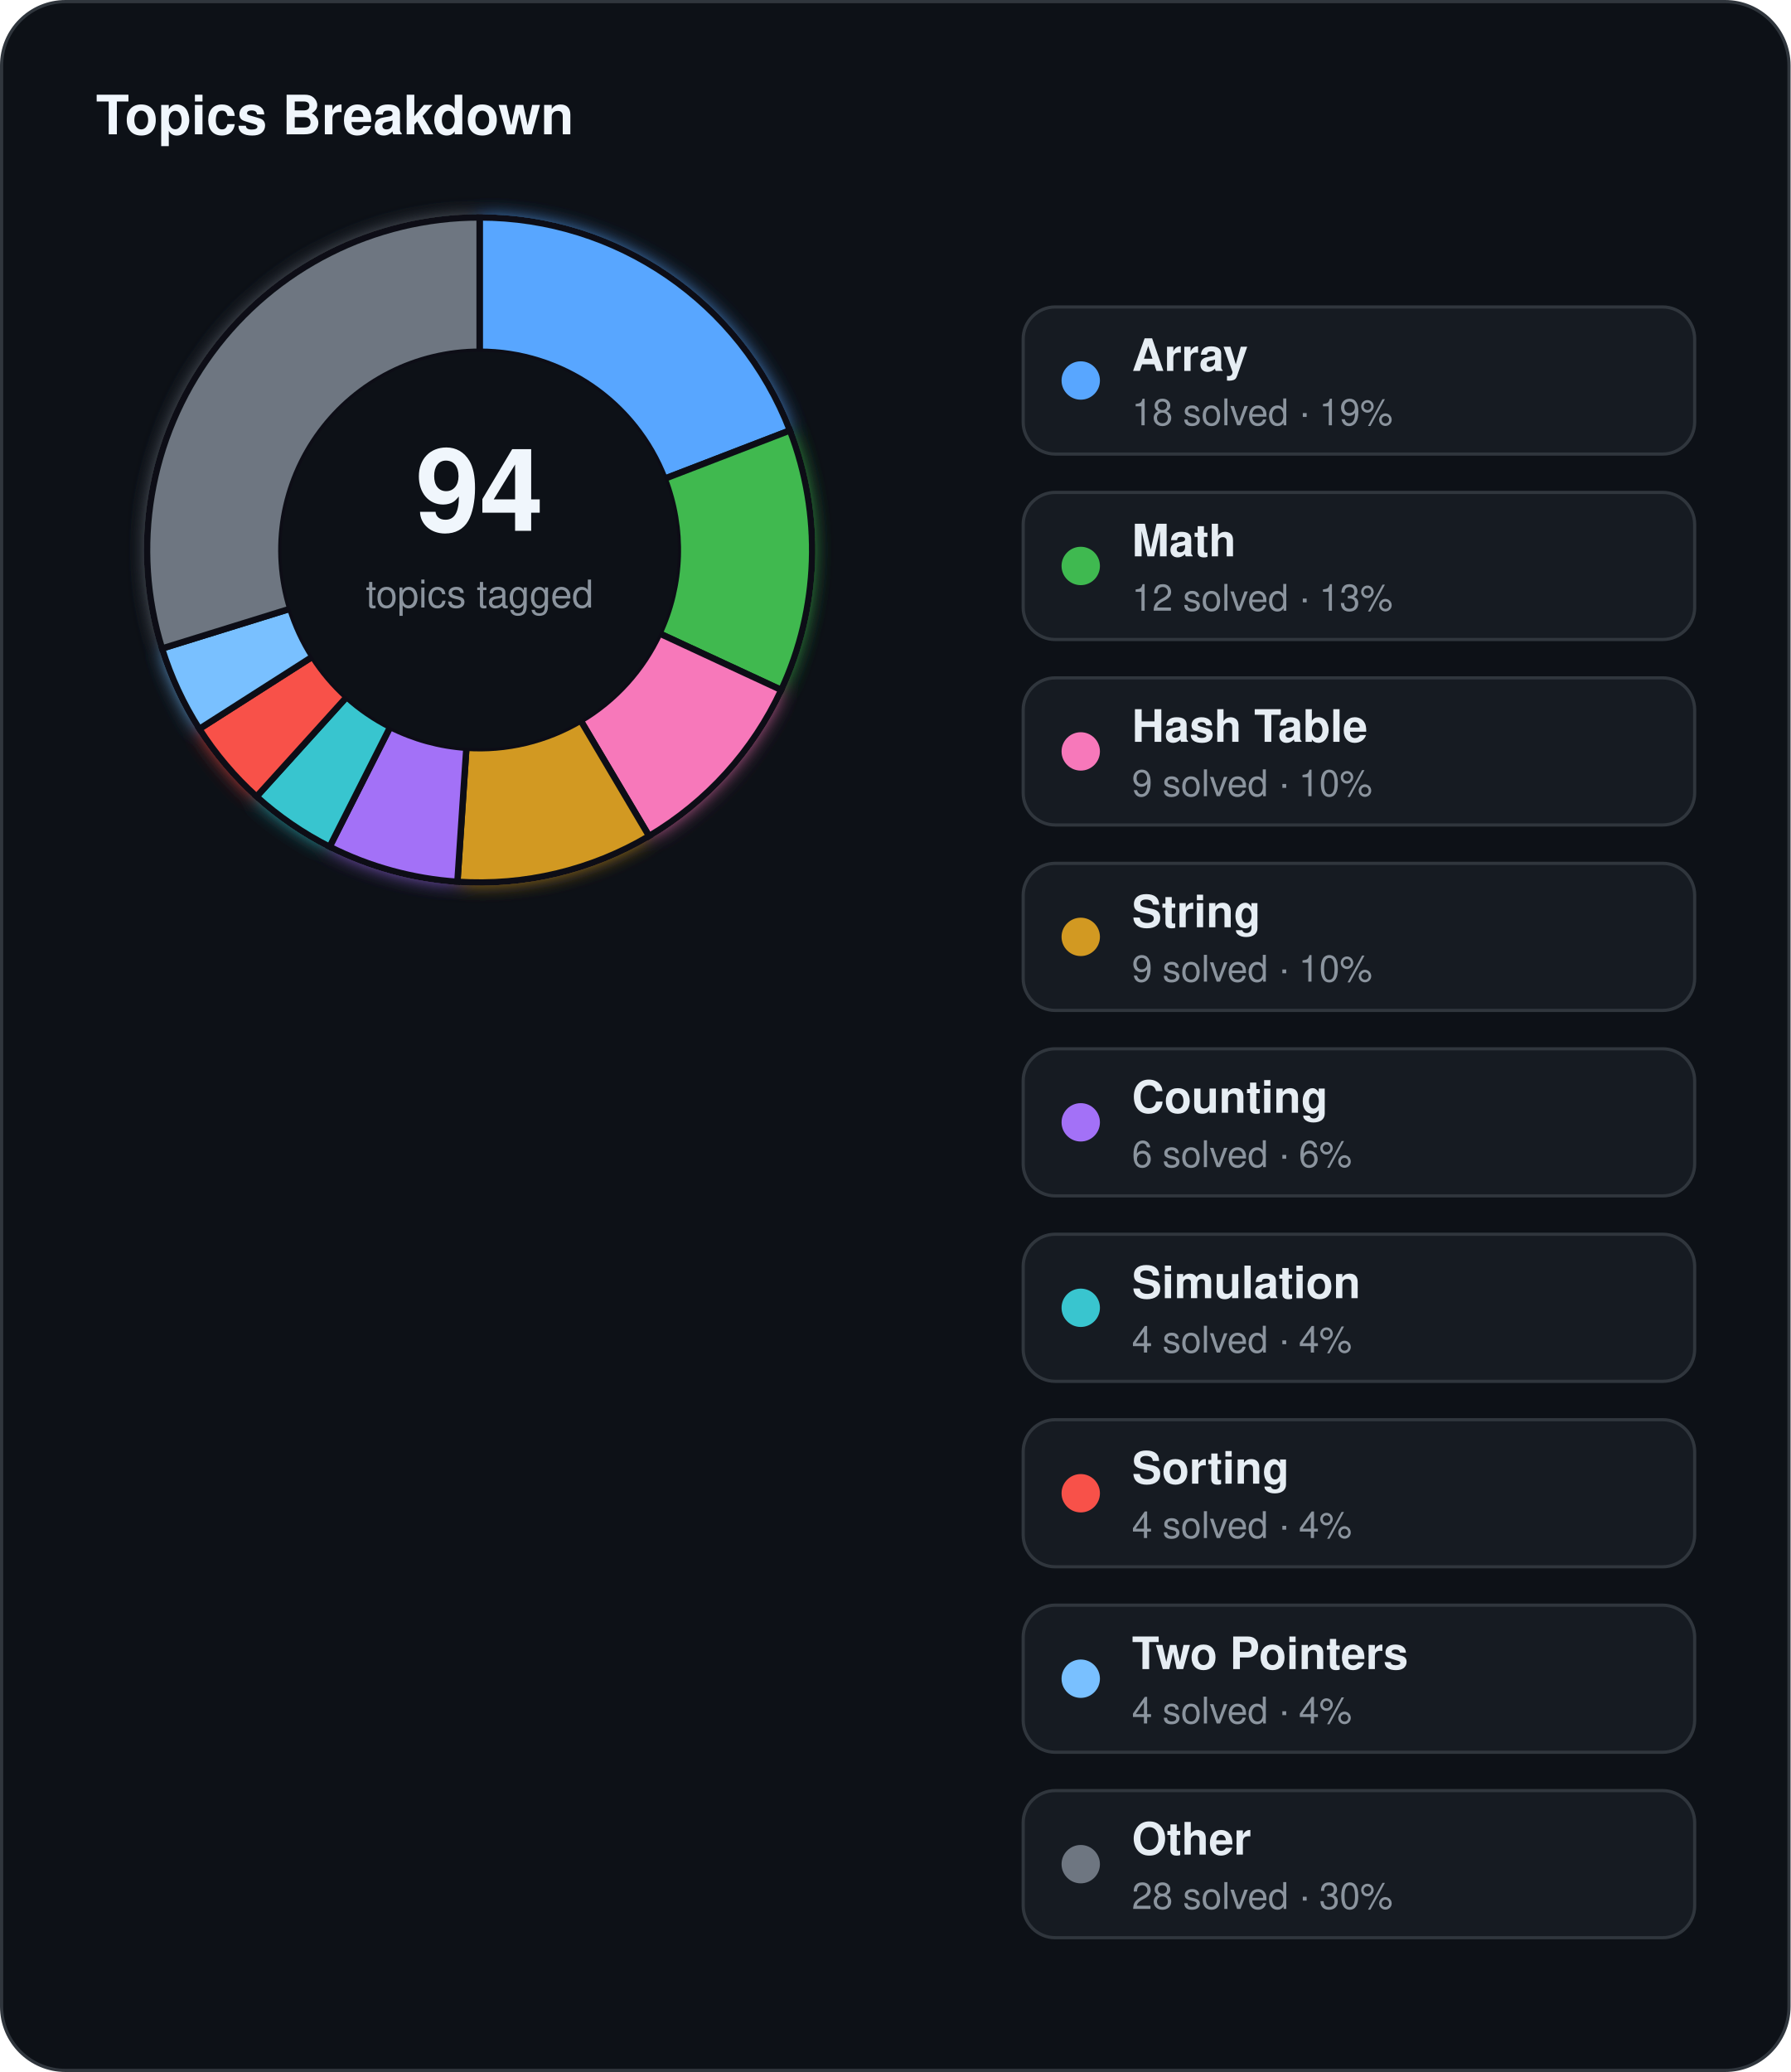
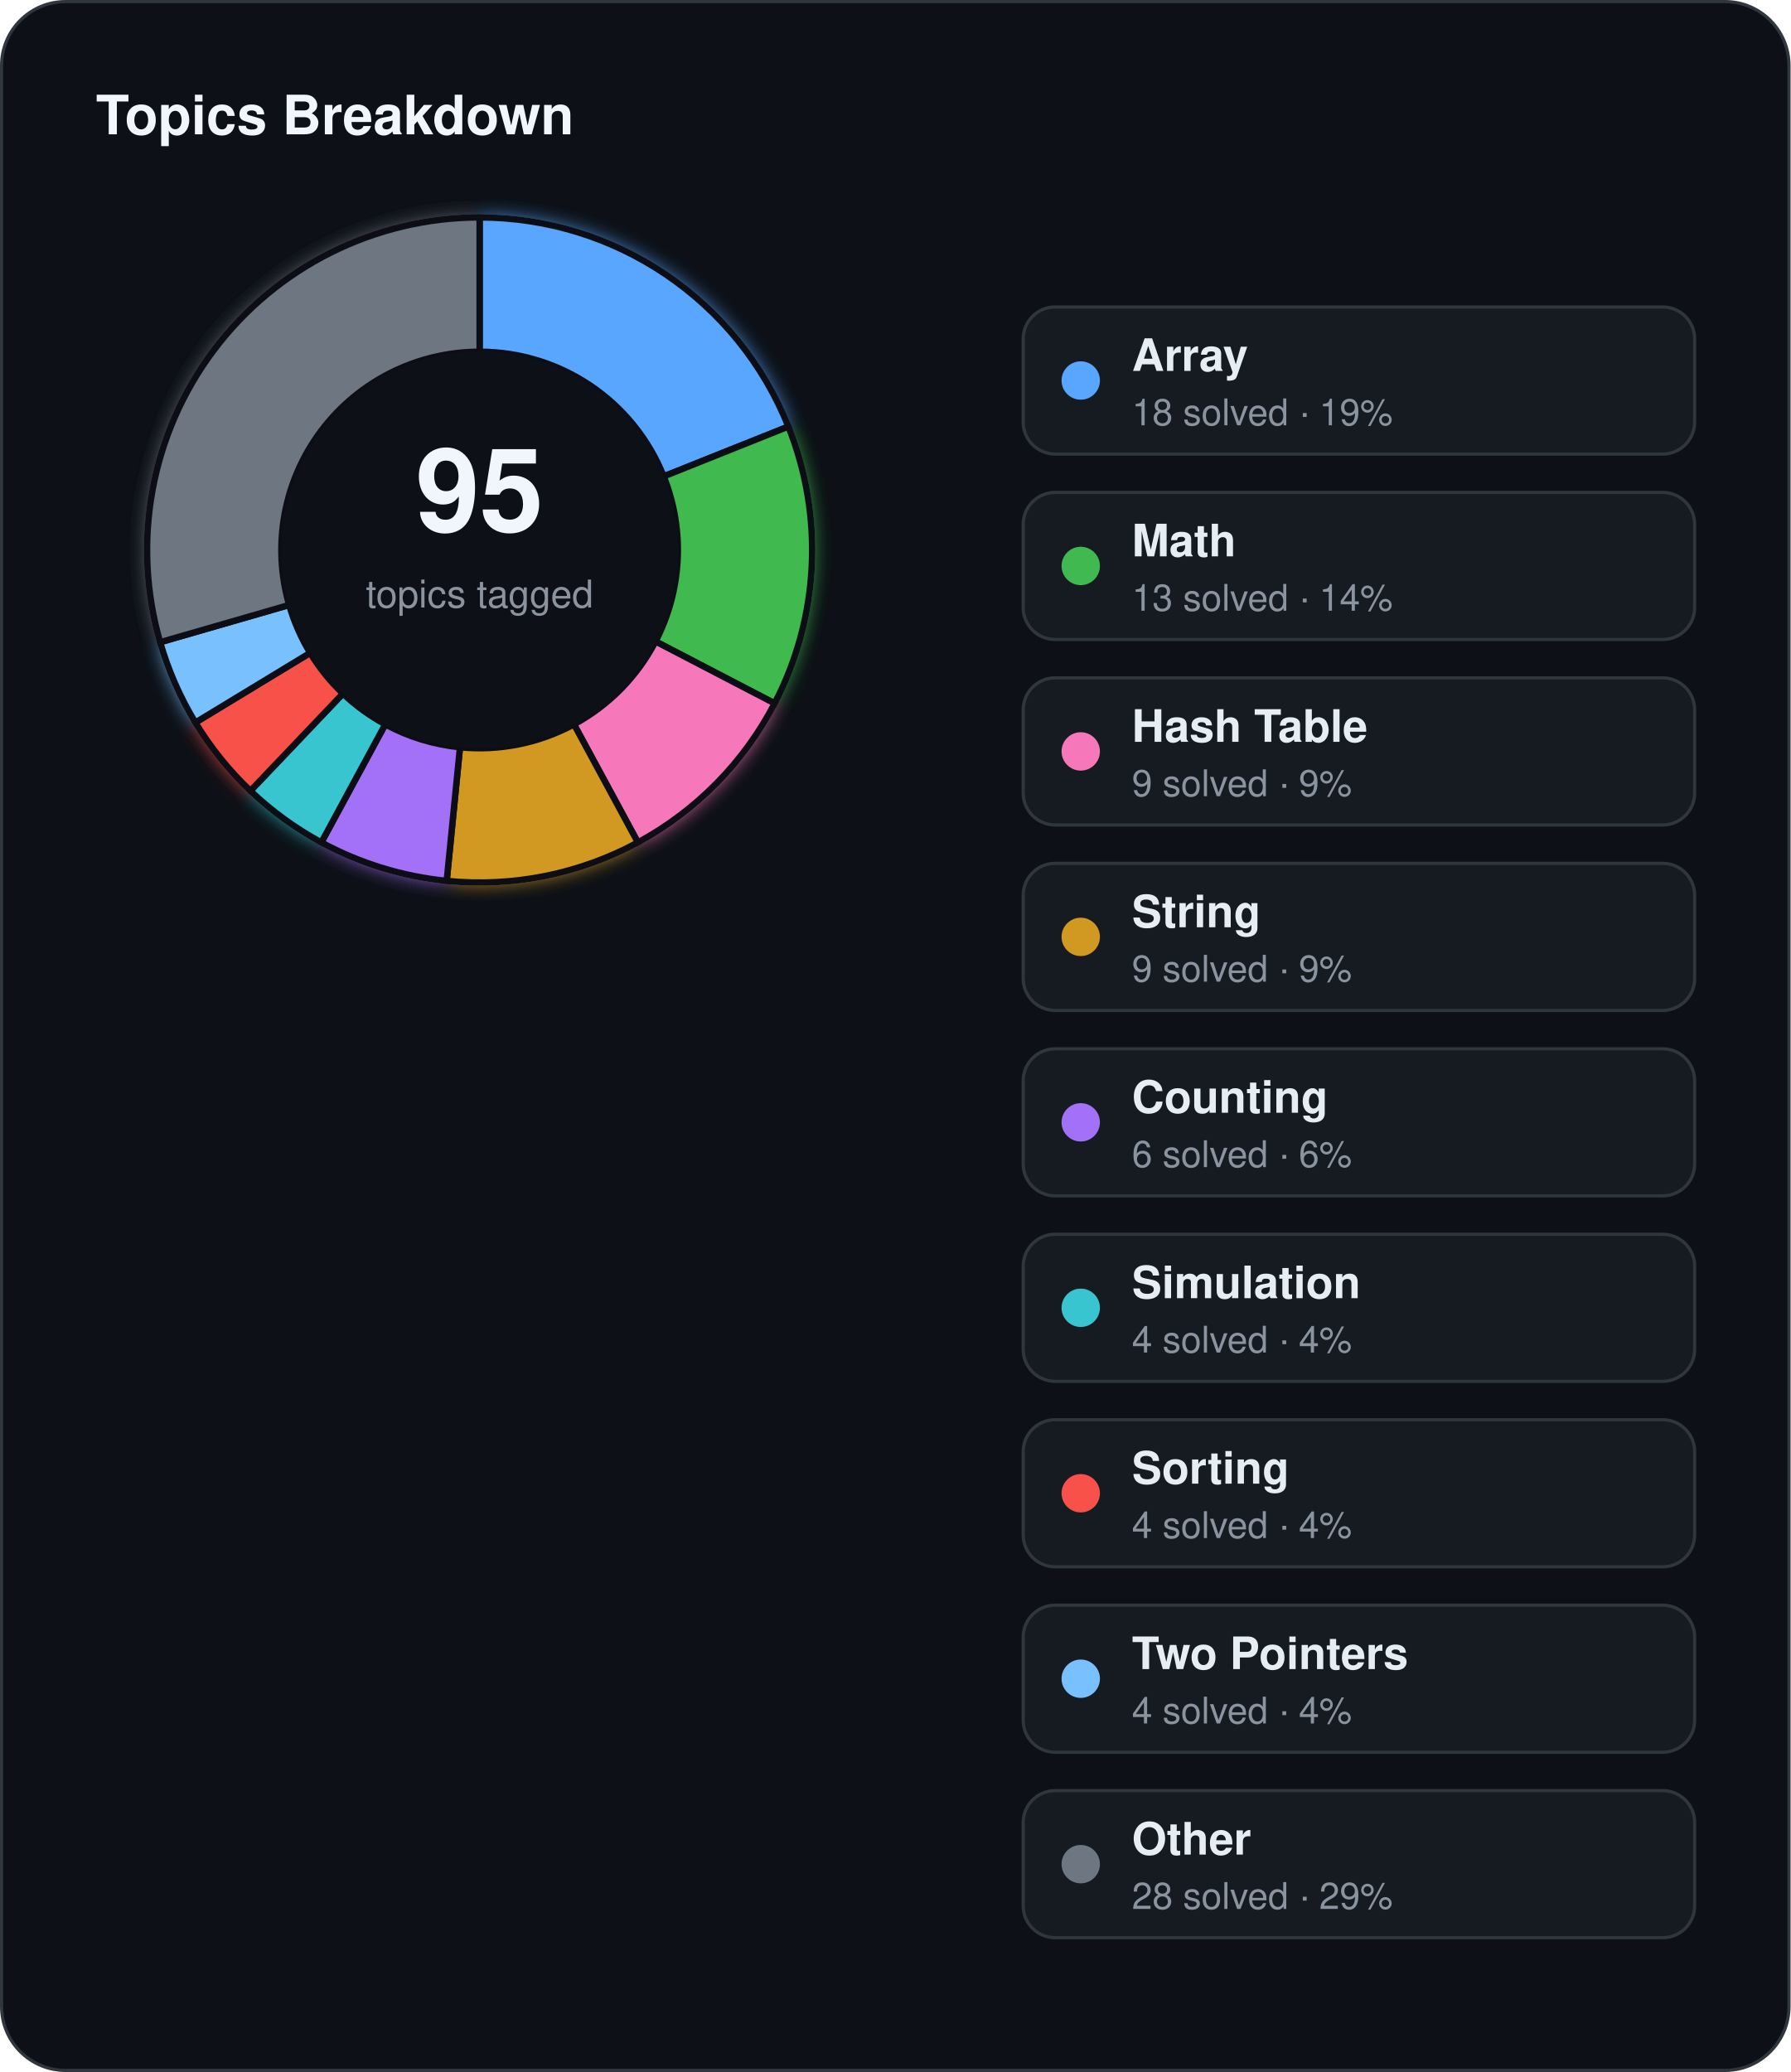
<svg xmlns="http://www.w3.org/2000/svg" width="560" height="648" viewBox="0 0 560 648">
  <defs>
    <filter id="topics-glow" x="-60%" y="-60%" width="220%" height="220%">
      <feGaussianBlur stdDeviation="3" result="blur" />
      <feMerge>
        <feMergeNode in="blur" />
        <feMergeNode in="SourceGraphic" />
      </feMerge>
    </filter>
  </defs>
  <rect x="0.5" y="0.5" width="559" height="647" rx="20" fill="#0d1117" stroke="#30363d" stroke-width="1" />
  <text x="30" y="42" fill="#f0f6fc" font-family="Segoe UI, Helvetica, Arial, sans-serif" font-size="17" font-weight="700">Topics Breakdown</text>
  <g filter="url(#topics-glow)">
-     <path d="M 150.00,68.00 A 104,104 0 0 1 247.05,134.62 L 207.86,149.72 A 62,62 0 0 0 150.00,110.00 Z" fill="#58a6ff" stroke="#0d1117" stroke-width="2" />
-     <path d="M 247.05,134.62 A 104,104 0 0 1 244.34,215.78 L 206.24,198.10 A 62,62 0 0 0 207.86,149.72 Z" fill="#3fb950" stroke="#0d1117" stroke-width="2" />
-     <path d="M 244.34,215.78 A 104,104 0 0 1 203.00,261.48 L 181.60,225.34 A 62,62 0 0 0 206.24,198.10 Z" fill="#f778ba" stroke="#0d1117" stroke-width="2" />
-     <path d="M 203.00,261.48 A 104,104 0 0 1 143.05,275.77 L 145.86,233.86 A 62,62 0 0 0 181.60,225.34 Z" fill="#d29922" stroke="#0d1117" stroke-width="2" />
-     <path d="M 143.05,275.77 A 104,104 0 0 1 103.09,264.82 L 122.04,227.34 A 62,62 0 0 0 145.86,233.86 Z" fill="#a371f7" stroke="#0d1117" stroke-width="2" />
-     <path d="M 103.09,264.82 A 104,104 0 0 1 80.24,249.13 L 108.41,217.98 A 62,62 0 0 0 122.04,227.34 Z" fill="#39c5cf" stroke="#0d1117" stroke-width="2" />
-     <path d="M 80.24,249.13 A 104,104 0 0 1 62.34,227.96 L 97.74,205.36 A 62,62 0 0 0 108.41,217.98 Z" fill="#f85149" stroke="#0d1117" stroke-width="2" />
-     <path d="M 62.34,227.96 A 104,104 0 0 1 50.67,202.81 L 90.78,190.37 A 62,62 0 0 0 97.74,205.36 Z" fill="#79c0ff" stroke="#0d1117" stroke-width="2" />
-     <path d="M 50.67,202.81 A 104,104 0 0 1 150.00,68.00 L 150.00,110.00 A 62,62 0 0 0 90.78,190.37 Z" fill="#6e7681" stroke="#0d1117" stroke-width="2" />
+     <path d="M 150.00,68.00 A 104,104 0 0 1 246.57,133.40 L 207.57,148.99 A 62,62 0 0 0 150.00,110.00 Z" fill="#58a6ff" stroke="#0d1117" stroke-width="2" />
+     <path d="M 246.57,133.40 A 104,104 0 0 1 242.27,219.98 L 205.01,200.60 A 62,62 0 0 0 207.57,148.99 Z" fill="#3fb950" stroke="#0d1117" stroke-width="2" />
+     <path d="M 242.27,219.98 A 104,104 0 0 1 199.50,263.47 L 179.51,226.53 A 62,62 0 0 0 205.01,200.60 Z" fill="#f778ba" stroke="#0d1117" stroke-width="2" />
+     <path d="M 199.50,263.47 A 104,104 0 0 1 139.70,275.49 L 143.86,233.70 A 62,62 0 0 0 179.51,226.53 Z" fill="#d29922" stroke="#0d1117" stroke-width="2" />
+     <path d="M 139.70,275.49 A 104,104 0 0 1 100.50,263.47 L 120.49,226.53 A 62,62 0 0 0 143.86,233.70 Z" fill="#a371f7" stroke="#0d1117" stroke-width="2" />
+     <path d="M 100.50,263.47 A 104,104 0 0 1 78.31,247.34 L 107.26,216.91 A 62,62 0 0 0 120.49,226.53 Z" fill="#39c5cf" stroke="#0d1117" stroke-width="2" />
+     <path d="M 78.31,247.34 A 104,104 0 0 1 61.10,225.97 L 97.00,204.18 A 62,62 0 0 0 107.26,216.91 Z" fill="#f85149" stroke="#0d1117" stroke-width="2" />
+     <path d="M 61.10,225.97 A 104,104 0 0 1 50.08,200.85 L 90.43,189.20 A 62,62 0 0 0 97.00,204.18 Z" fill="#79c0ff" stroke="#0d1117" stroke-width="2" />
+     <path d="M 50.08,200.85 A 104,104 0 0 1 150.00,68.00 L 150.00,110.00 A 62,62 0 0 0 90.43,189.20 Z" fill="#6e7681" stroke="#0d1117" stroke-width="2" />
  </g>
  <circle cx="150" cy="172" r="62" fill="#0d1117" />
-   <text x="150" y="166" text-anchor="middle" fill="#f0f6fc" font-family="Segoe UI, Helvetica, Arial, sans-serif" font-size="36" font-weight="700">94</text>
+   <text x="150" y="166" text-anchor="middle" fill="#f0f6fc" font-family="Segoe UI, Helvetica, Arial, sans-serif" font-size="36" font-weight="700">95</text>
  <text x="150" y="190" text-anchor="middle" fill="#8b949e" font-family="Segoe UI, Helvetica, Arial, sans-serif" font-size="12">topics tagged</text>
  <rect x="320" y="96" width="210" height="46" rx="10" fill="#161b22" stroke="#30363d" stroke-width="1" />
  <circle cx="338" cy="119" r="6" fill="#58a6ff" />
  <text x="354" y="116" fill="#e6edf3" font-family="Segoe UI, Helvetica, Arial, sans-serif" font-size="14" font-weight="600">Array</text>
  <text x="354" y="133" fill="#8b949e" font-family="Segoe UI, Helvetica, Arial, sans-serif" font-size="11.5">18 solved · 19%</text>
  <rect x="320" y="154" width="210" height="46" rx="10" fill="#161b22" stroke="#30363d" stroke-width="1" />
  <circle cx="338" cy="177" r="6" fill="#3fb950" />
  <text x="354" y="174" fill="#e6edf3" font-family="Segoe UI, Helvetica, Arial, sans-serif" font-size="14" font-weight="600">Math</text>
-   <text x="354" y="191" fill="#8b949e" font-family="Segoe UI, Helvetica, Arial, sans-serif" font-size="11.5">12 solved · 13%</text>
+   <text x="354" y="191" fill="#8b949e" font-family="Segoe UI, Helvetica, Arial, sans-serif" font-size="11.5">13 solved · 14%</text>
  <rect x="320" y="212" width="210" height="46" rx="10" fill="#161b22" stroke="#30363d" stroke-width="1" />
  <circle cx="338" cy="235" r="6" fill="#f778ba" />
  <text x="354" y="232" fill="#e6edf3" font-family="Segoe UI, Helvetica, Arial, sans-serif" font-size="14" font-weight="600">Hash Table</text>
-   <text x="354" y="249" fill="#8b949e" font-family="Segoe UI, Helvetica, Arial, sans-serif" font-size="11.5">9 solved · 10%</text>
+   <text x="354" y="249" fill="#8b949e" font-family="Segoe UI, Helvetica, Arial, sans-serif" font-size="11.5">9 solved · 9%</text>
  <rect x="320" y="270" width="210" height="46" rx="10" fill="#161b22" stroke="#30363d" stroke-width="1" />
  <circle cx="338" cy="293" r="6" fill="#d29922" />
  <text x="354" y="290" fill="#e6edf3" font-family="Segoe UI, Helvetica, Arial, sans-serif" font-size="14" font-weight="600">String</text>
-   <text x="354" y="307" fill="#8b949e" font-family="Segoe UI, Helvetica, Arial, sans-serif" font-size="11.5">9 solved · 10%</text>
+   <text x="354" y="307" fill="#8b949e" font-family="Segoe UI, Helvetica, Arial, sans-serif" font-size="11.5">9 solved · 9%</text>
  <rect x="320" y="328" width="210" height="46" rx="10" fill="#161b22" stroke="#30363d" stroke-width="1" />
  <circle cx="338" cy="351" r="6" fill="#a371f7" />
  <text x="354" y="348" fill="#e6edf3" font-family="Segoe UI, Helvetica, Arial, sans-serif" font-size="14" font-weight="600">Counting</text>
  <text x="354" y="365" fill="#8b949e" font-family="Segoe UI, Helvetica, Arial, sans-serif" font-size="11.5">6 solved · 6%</text>
  <rect x="320" y="386" width="210" height="46" rx="10" fill="#161b22" stroke="#30363d" stroke-width="1" />
  <circle cx="338" cy="409" r="6" fill="#39c5cf" />
  <text x="354" y="406" fill="#e6edf3" font-family="Segoe UI, Helvetica, Arial, sans-serif" font-size="14" font-weight="600">Simulation</text>
  <text x="354" y="423" fill="#8b949e" font-family="Segoe UI, Helvetica, Arial, sans-serif" font-size="11.5">4 solved · 4%</text>
  <rect x="320" y="444" width="210" height="46" rx="10" fill="#161b22" stroke="#30363d" stroke-width="1" />
  <circle cx="338" cy="467" r="6" fill="#f85149" />
  <text x="354" y="464" fill="#e6edf3" font-family="Segoe UI, Helvetica, Arial, sans-serif" font-size="14" font-weight="600">Sorting</text>
  <text x="354" y="481" fill="#8b949e" font-family="Segoe UI, Helvetica, Arial, sans-serif" font-size="11.5">4 solved · 4%</text>
  <rect x="320" y="502" width="210" height="46" rx="10" fill="#161b22" stroke="#30363d" stroke-width="1" />
  <circle cx="338" cy="525" r="6" fill="#79c0ff" />
  <text x="354" y="522" fill="#e6edf3" font-family="Segoe UI, Helvetica, Arial, sans-serif" font-size="14" font-weight="600">Two Pointers</text>
  <text x="354" y="539" fill="#8b949e" font-family="Segoe UI, Helvetica, Arial, sans-serif" font-size="11.5">4 solved · 4%</text>
  <rect x="320" y="560" width="210" height="46" rx="10" fill="#161b22" stroke="#30363d" stroke-width="1" />
  <circle cx="338" cy="583" r="6" fill="#6e7681" />
  <text x="354" y="580" fill="#e6edf3" font-family="Segoe UI, Helvetica, Arial, sans-serif" font-size="14" font-weight="600">Other</text>
-   <text x="354" y="597" fill="#8b949e" font-family="Segoe UI, Helvetica, Arial, sans-serif" font-size="11.5">28 solved · 30%</text>
+   <text x="354" y="597" fill="#8b949e" font-family="Segoe UI, Helvetica, Arial, sans-serif" font-size="11.5">28 solved · 29%</text>
</svg>
